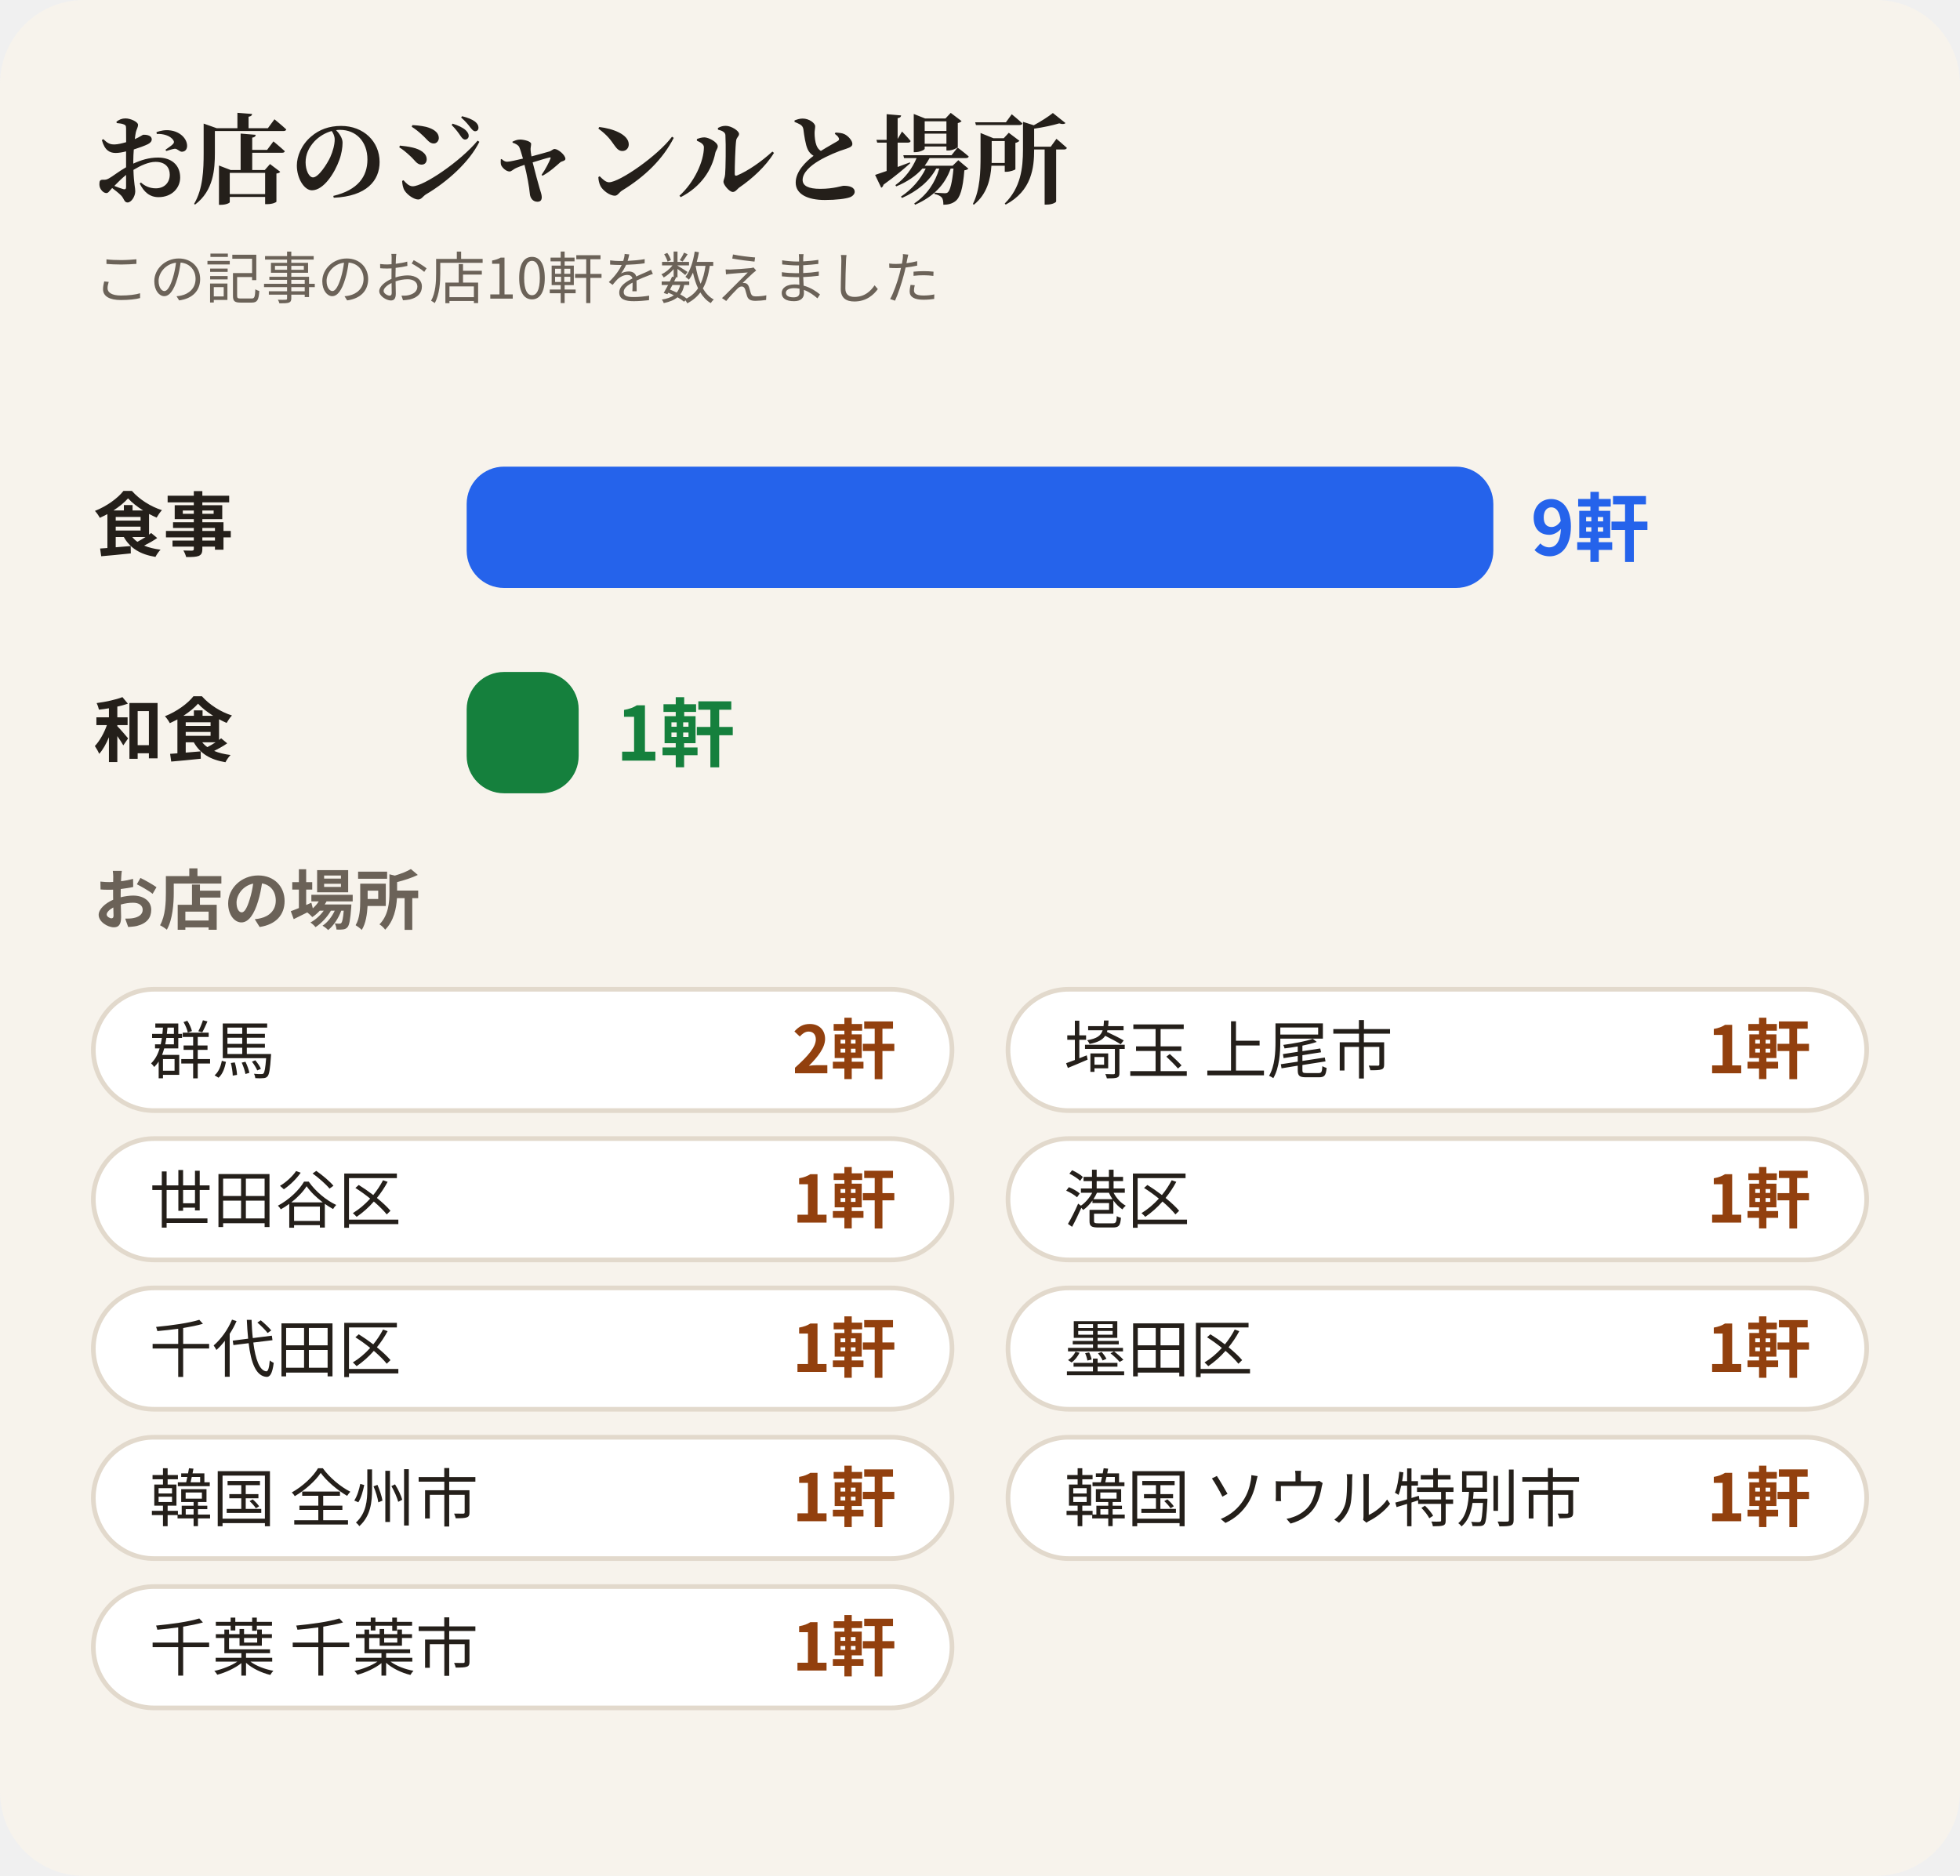
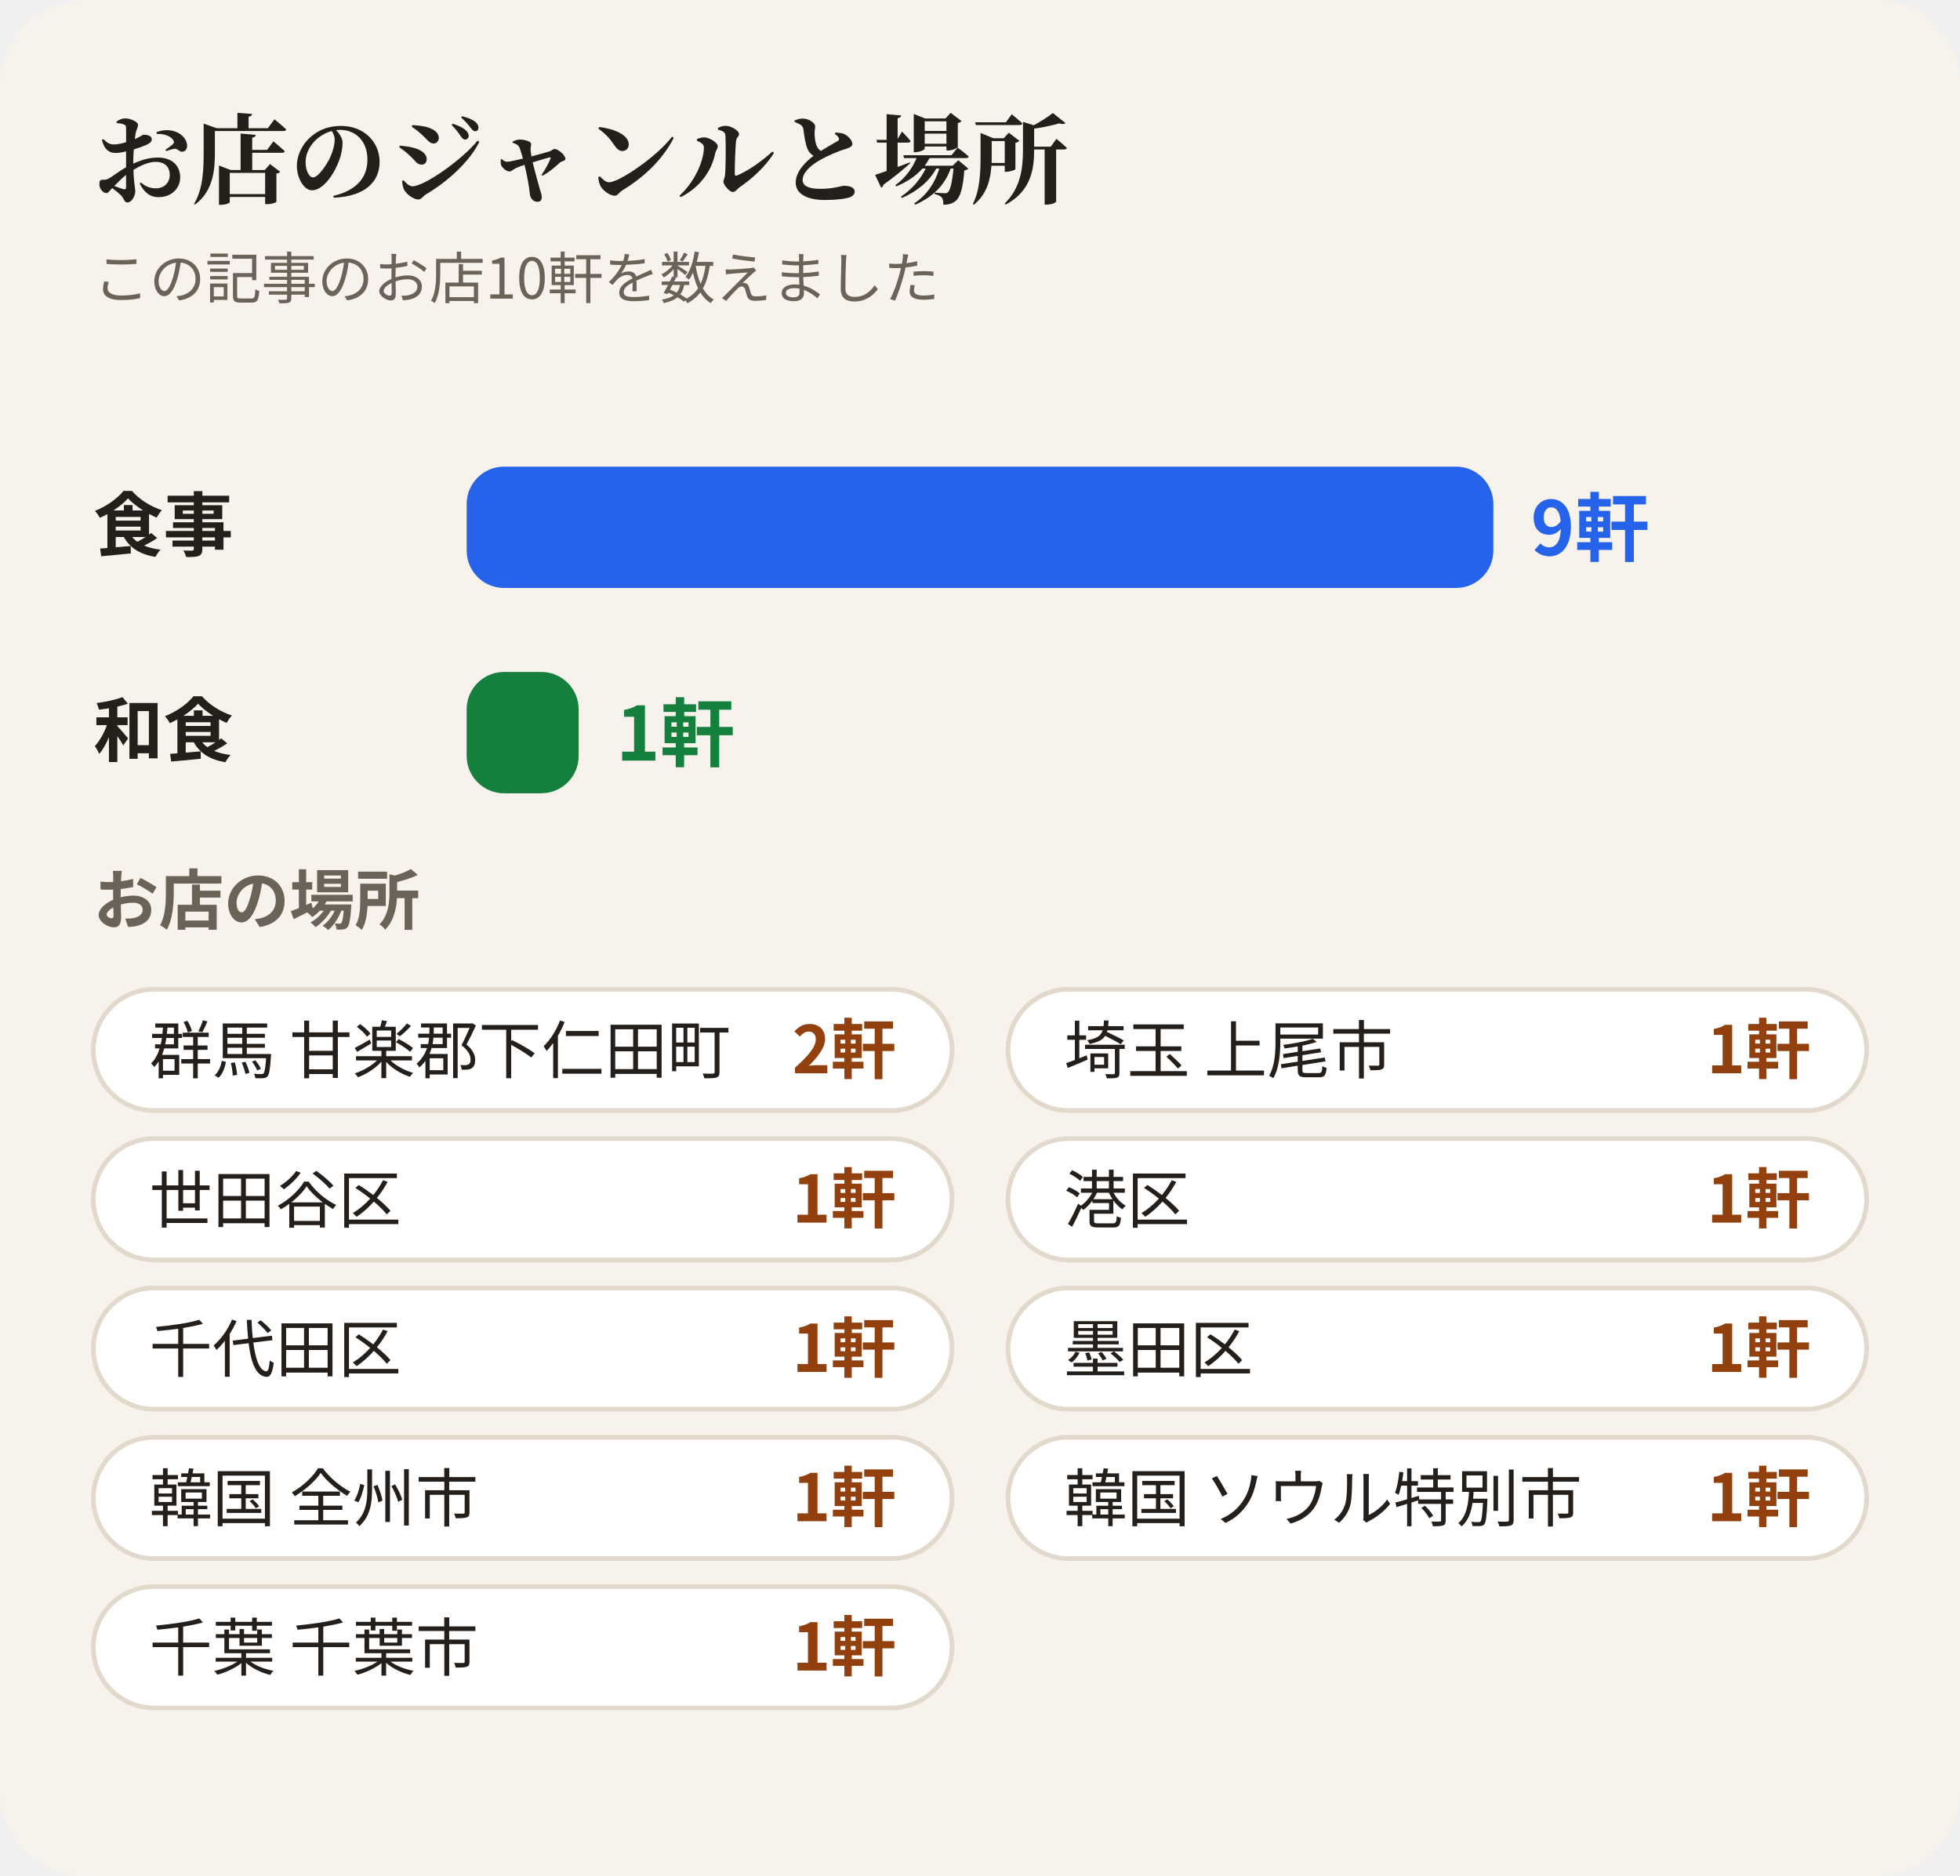
<svg xmlns="http://www.w3.org/2000/svg" viewBox="0 0 420 402" width="420" height="402" font-family="'Hiragino Sans','Noto Sans CJK JP','Noto Sans JP',sans-serif">
  <rect width="420" height="402" rx="18" fill="#F7F3EC" />
  <text x="20" y="42" font-size="21" font-weight="800" fill="#241F1A" font-family="'Hiragino Mincho ProN','Noto Serif CJK JP','Noto Serif JP',serif">お店のジャンルと場所</text>
  <text x="20" y="64" font-size="12" fill="#6B6258">この記事のお店10軒を数えました</text>
  <text x="20" y="118" font-size="15" font-weight="700" fill="#241F1A">食事</text>
  <rect x="100" y="100" width="220" height="26" rx="8" fill="#2563eb" />
  <text x="328" y="119" font-size="16" font-weight="800" fill="#2563eb">9軒</text>
  <text x="20" y="162" font-size="15" font-weight="700" fill="#241F1A">和食</text>
  <rect x="100" y="144" width="24" height="26" rx="8" fill="#15803d" />
  <text x="132" y="163" font-size="16" font-weight="800" fill="#15803d">1軒</text>
  <text x="20" y="198" font-size="14" font-weight="700" fill="#6B6258">お店の場所</text>
  <rect x="20" y="212" width="184" height="26" rx="13" fill="#fff" stroke="#E2D9CC" />
-   <text x="32" y="230" font-size="13.5" fill="#241F1A">群馬</text>
+   <text x="32" y="230" font-size="13.5" fill="#241F1A">群馬 甘楽郡下仁田町</text>
  <text x="192" y="230" font-size="14" font-weight="800" text-anchor="end" fill="#92400e">2軒</text>
  <rect x="216" y="212" width="184" height="26" rx="13" fill="#fff" stroke="#E2D9CC" />
  <text x="228" y="230" font-size="13.5" fill="#241F1A">埼玉 上尾市</text>
  <text x="388" y="230" font-size="14" font-weight="800" text-anchor="end" fill="#92400e">1軒</text>
  <rect x="20" y="244" width="184" height="26" rx="13" fill="#fff" stroke="#E2D9CC" />
  <text x="32" y="262" font-size="13.5" fill="#241F1A">世田谷区</text>
  <text x="192" y="262" font-size="14" font-weight="800" text-anchor="end" fill="#92400e">1軒</text>
  <rect x="216" y="244" width="184" height="26" rx="13" fill="#fff" stroke="#E2D9CC" />
  <text x="228" y="262" font-size="13.5" fill="#241F1A">港区</text>
  <text x="388" y="262" font-size="14" font-weight="800" text-anchor="end" fill="#92400e">1軒</text>
  <rect x="20" y="276" width="184" height="26" rx="13" fill="#fff" stroke="#E2D9CC" />
  <text x="32" y="294" font-size="13.5" fill="#241F1A">千代田区</text>
  <text x="192" y="294" font-size="14" font-weight="800" text-anchor="end" fill="#92400e">1軒</text>
  <rect x="216" y="276" width="184" height="26" rx="13" fill="#fff" stroke="#E2D9CC" />
  <text x="228" y="294" font-size="13.5" fill="#241F1A">墨田区</text>
  <text x="388" y="294" font-size="14" font-weight="800" text-anchor="end" fill="#92400e">1軒</text>
  <rect x="20" y="308" width="184" height="26" rx="13" fill="#fff" stroke="#E2D9CC" />
  <text x="32" y="326" font-size="13.5" fill="#241F1A">韓国 全州市</text>
  <text x="192" y="326" font-size="14" font-weight="800" text-anchor="end" fill="#92400e">1軒</text>
  <rect x="216" y="308" width="184" height="26" rx="13" fill="#fff" stroke="#E2D9CC" />
  <text x="228" y="326" font-size="13.5" fill="#241F1A">韓国 ソウル特別市</text>
  <text x="388" y="326" font-size="14" font-weight="800" text-anchor="end" fill="#92400e">1軒</text>
  <rect x="20" y="340" width="184" height="26" rx="13" fill="#fff" stroke="#E2D9CC" />
  <text x="32" y="358" font-size="13.5" fill="#241F1A">千葉 千葉市</text>
  <text x="192" y="358" font-size="14" font-weight="800" text-anchor="end" fill="#92400e">1軒</text>
</svg>
